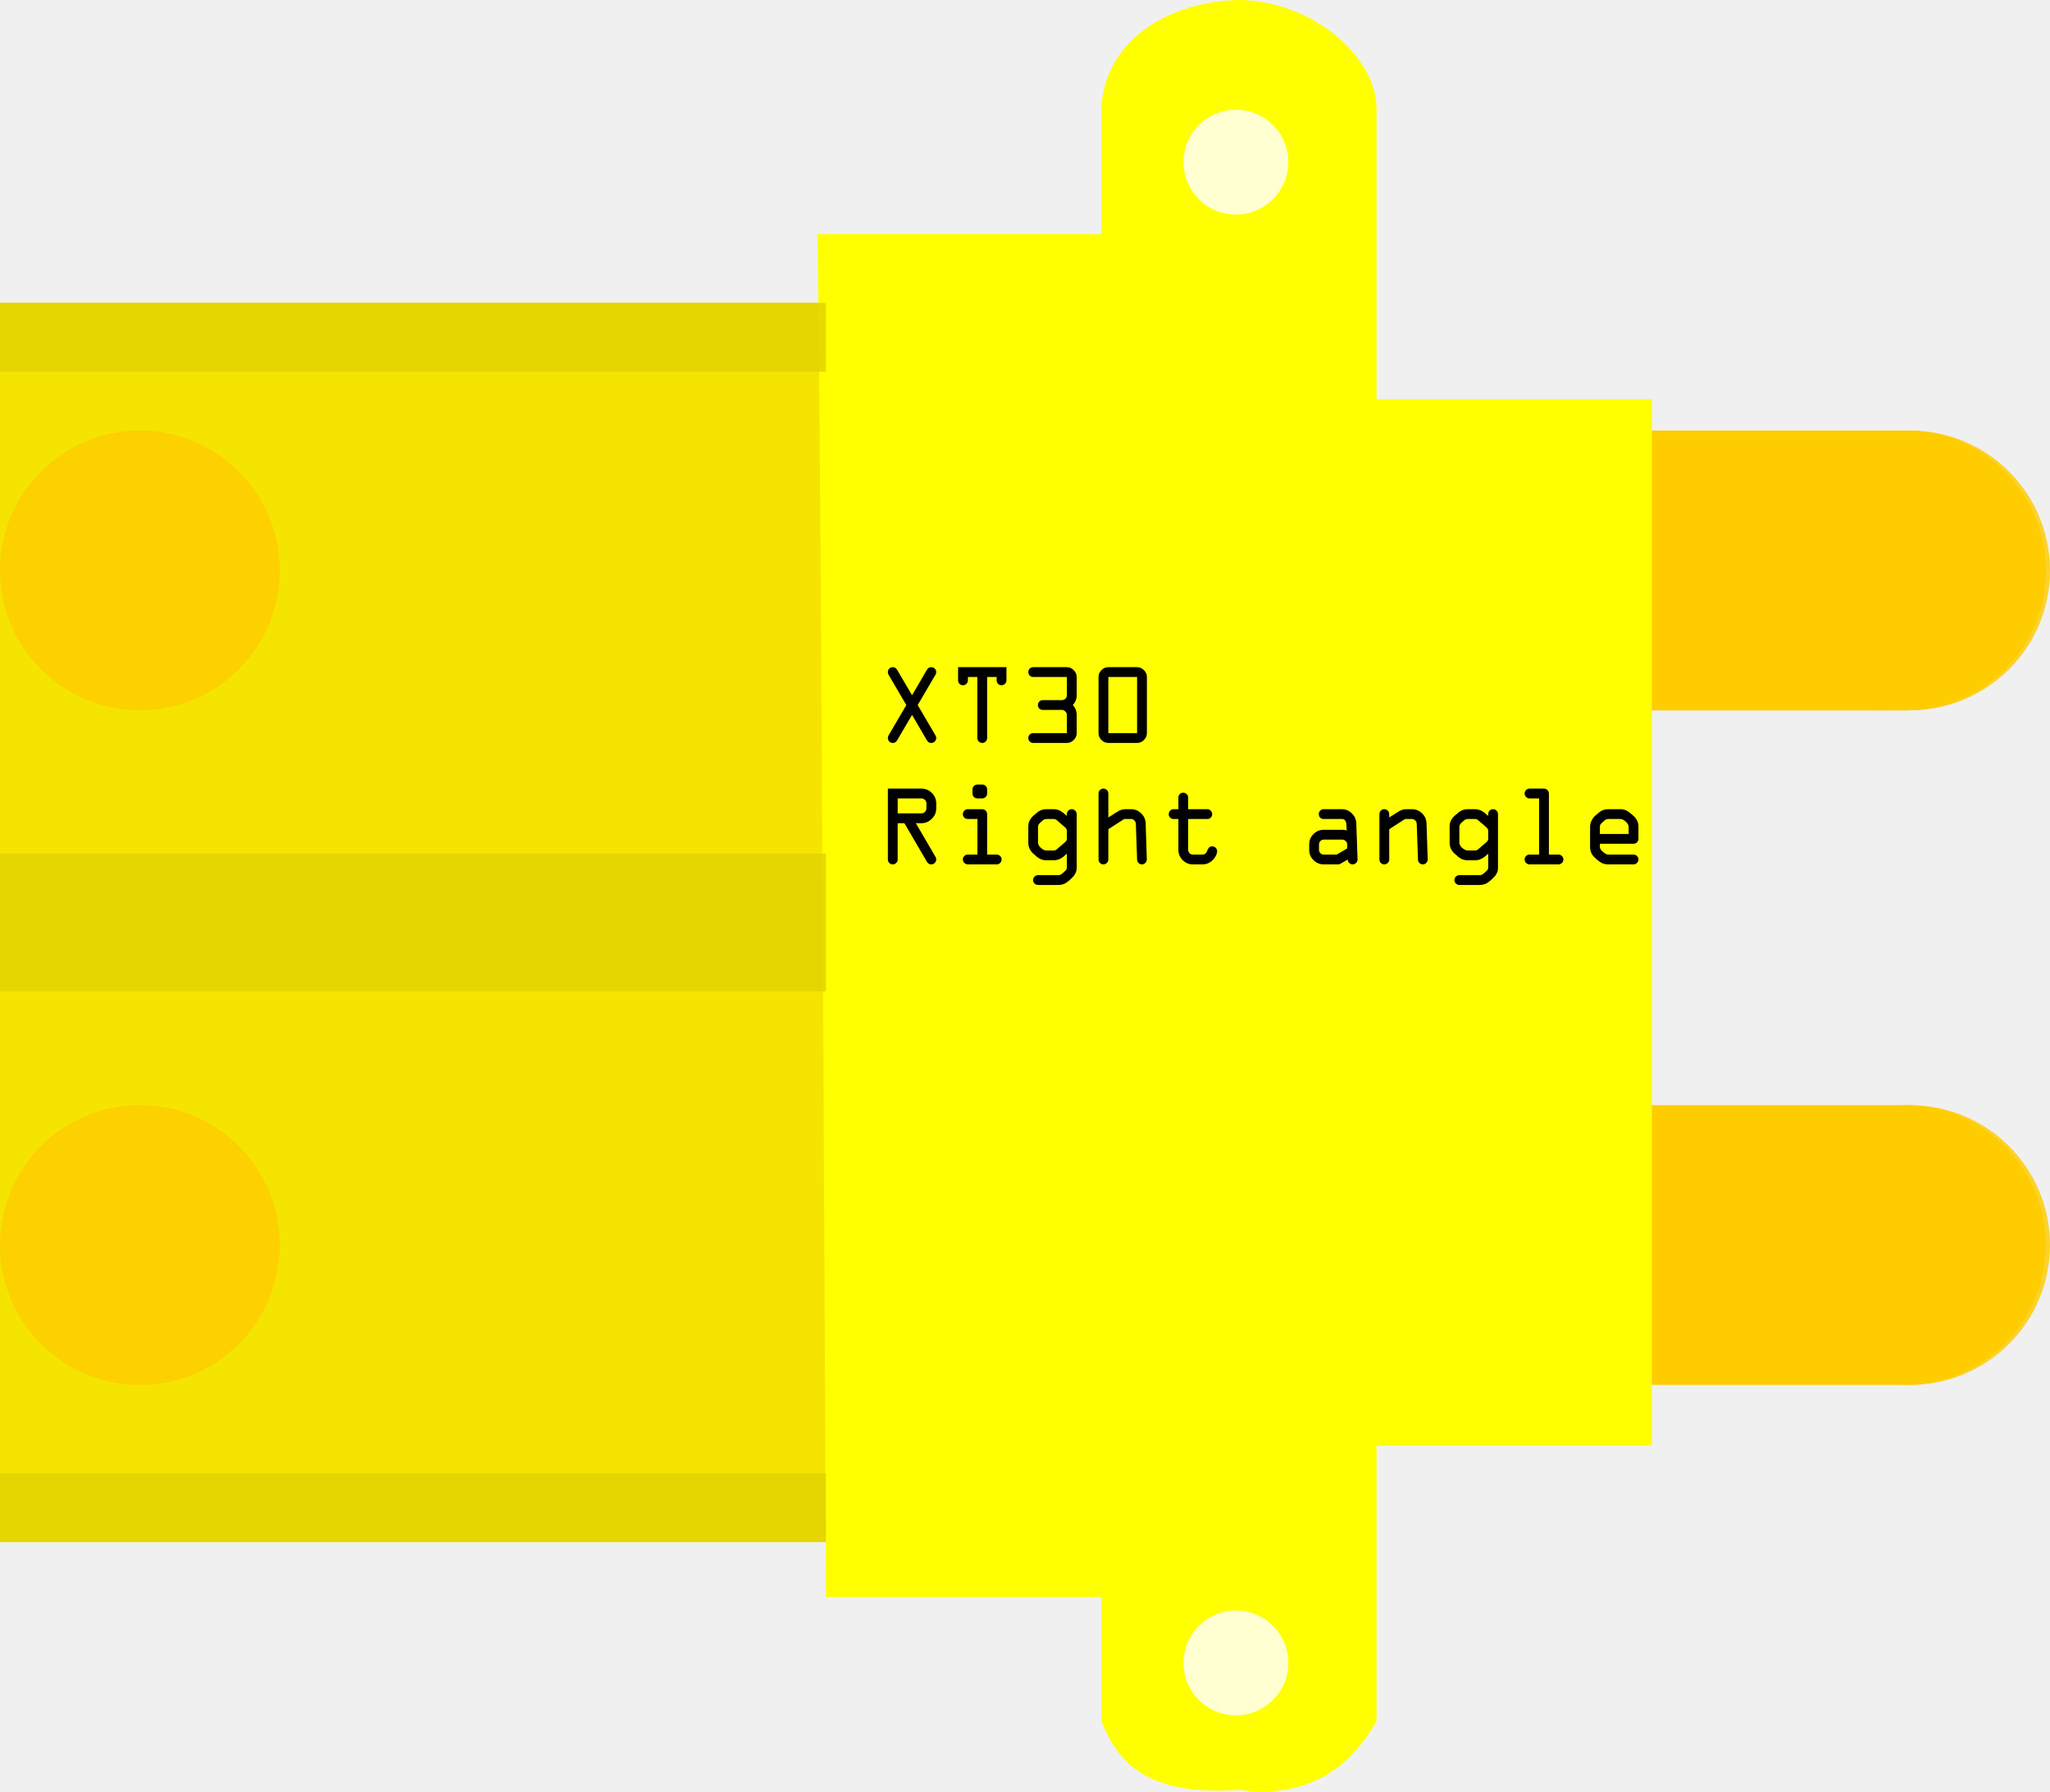
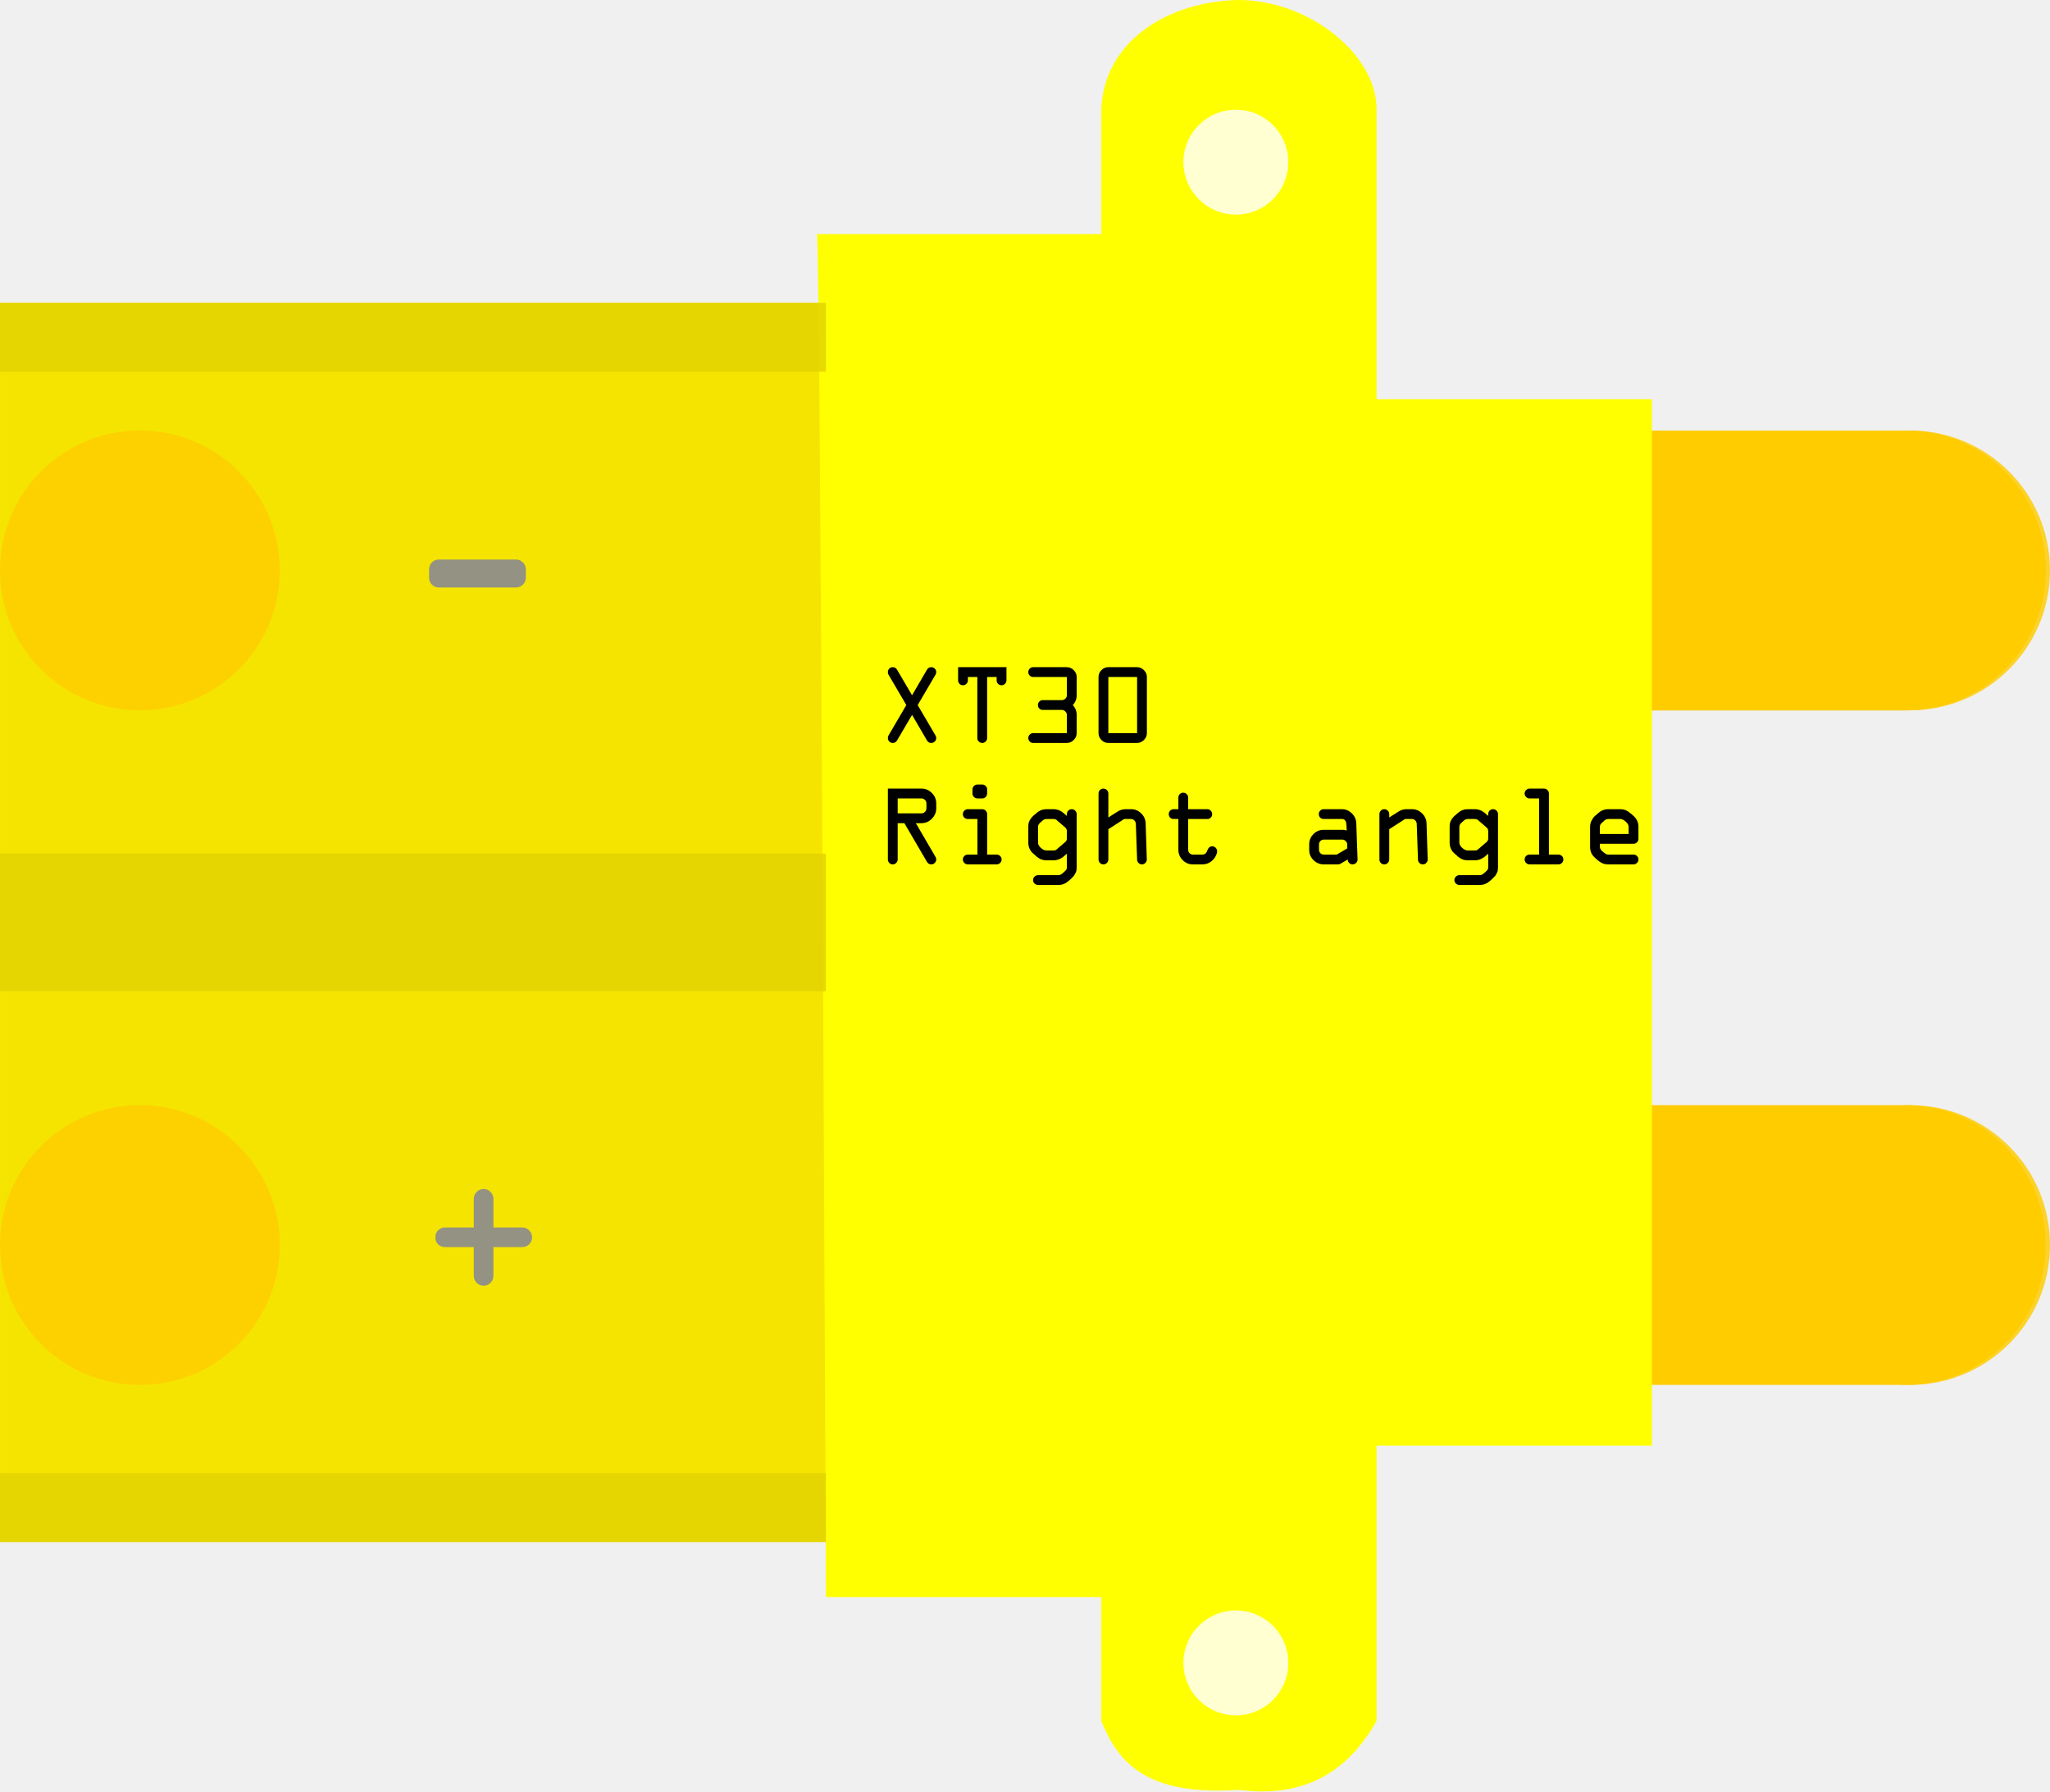
<svg xmlns="http://www.w3.org/2000/svg" id="svg2" y="0in" version="1.2" height="0.512in" width="0.586in" x="0in" viewBox="0 0 586.299 512.269" xml:space="preserve">
  <defs id="defs22" />
  <g id="breadboard">
    <rect id="rect2" width="236.22" height="354.331" x="0" y="86.614" fill="#f5e400" fill-opacity="1" stroke="#ffcc00" stroke-width="0" />
    <line y1="163.127" y2="163.127" x2="545.047" x1="464.467" id="line24" stroke-linejoin="round" stroke-linecap="round" stroke-width="80" stroke="#d4aa00" fill="#d4aa00" />
    <line y1="163.127" y2="163.127" x2="545.047" x1="464.467" id="line1" stroke-linejoin="round" stroke-linecap="round" stroke-width="80" stroke="#ffcc00" fill="none" />
    <line y1="356.024" y2="356.024" x2="545.045" x1="464.459" id="line2" stroke-linejoin="round" stroke-linecap="round" stroke-width="80" stroke="#ffcc00" fill="#d4aa00" />
    <path id="upper" d="m 314.961,31.496 c 0.652,-20.004 19.458,-31.18 39.37,-31.496 20.402,0.092 39.652,15.891 39.37,31.496 v 82.677 h 78.74 v 299.213 h -78.74 v 78.74 c -8.26,14.667 -20.841,22.132 -39.37,19.685 -26.761,1.831 -34.593,-7.987 -39.37,-19.685 v -35.433 h -78.74 c 0,0 -1.6,-392.551 -2.598,-389.764 h 81.339 z" fill="#ffff00" stroke-width="0" />
    <rect id="rect3" width="236.22" height="19.685" x="0" y="86.614" fill="#e1d100" fill-opacity="0.82" stroke="none" stroke-width="0" />
    <rect id="rect4" width="236.22" height="39.37" x="0" y="244.094" fill="#e1d100" fill-opacity="0.82" stroke="none" stroke-width="0" />
    <rect id="rect5" width="236.22" height="19.685" x="0" y="421.26" fill="#e1d100" fill-opacity="0.82" stroke="none" stroke-width="0" />
    <circle id="path5" cx="353.465" cy="46.368" r="15" fill="#ffffff" fill-opacity="0.82" stroke="none" stroke-width="7" />
    <circle id="circle5" cx="353.465" cy="475.512" r="15" fill="#ffffff" fill-opacity="0.82" stroke="none" stroke-width="7" />
    <circle id="connector0pin" cx="40" cy="163.11" r="40" fill="#ffcc00" fill-opacity="0.82" stroke="none" stroke-width="7" />
    <circle id="connector1pin" cx="40" cy="356.024" r="40" fill="#ffcc00" fill-opacity="0.82" stroke="none" stroke-width="7" />
    <circle id="connector3pin" cx="546.299" cy="356.024" r="40" fill="#ffcc00" fill-opacity="0.82" stroke="none" stroke-width="7" />
    <circle id="connector2pin" cx="546.299" cy="163.11" r="40" fill="#ffcc00" fill-opacity="0.82" stroke="none" stroke-width="7" />
  </g>
  <g id="text1" style="font-size:27.778px;font-family:OCRA;-inkscape-font-specification:OCRA;letter-spacing:0px;stroke:#ffbf00;stroke-width:0;stroke-linecap:square;stroke-miterlimit:4.7;paint-order:stroke fill markers" aria-label="XT30&#10;Right angle">
    <path d="m 253.931,211.034 q 0,-0.361 0.167,-0.694 l 5.111,-8.722 -5.111,-8.722 q -0.167,-0.333 -0.167,-0.722 0,-0.556 0.389,-0.972 0.417,-0.417 1,-0.417 0.806,0 1.222,0.694 l 4.306,7.333 4.278,-7.333 q 0.417,-0.694 1.222,-0.694 0.583,0 1,0.417 0.417,0.417 0.417,0.972 0,0.333 -0.194,0.722 l -5.111,8.722 5.111,8.722 q 0.194,0.389 0.194,0.694 0,0.583 -0.417,1 -0.417,0.417 -1,0.417 -0.806,0 -1.222,-0.694 l -4.278,-7.333 -4.306,7.333 q -0.417,0.694 -1.222,0.694 -0.583,0 -1,-0.417 -0.389,-0.417 -0.389,-1 z m 20.083,-16.5 v -3.75 h 13.833 v 3.75 q 0,0.583 -0.417,1 -0.417,0.417 -1,0.417 -0.583,0 -1,-0.417 -0.389,-0.417 -0.389,-1 v -0.944 h -2.722 v 17.444 q 0,0.583 -0.417,1 -0.417,0.417 -0.972,0.417 -0.583,0 -1,-0.417 -0.417,-0.417 -0.417,-1 v -17.444 h -2.694 v 0.944 q 0,0.583 -0.417,1 -0.417,0.417 -1,0.417 -0.583,0 -1,-0.417 -0.389,-0.417 -0.389,-1 z m 20.083,16.5 q 0,-0.556 0.389,-0.972 0.417,-0.417 1,-0.417 h 9.639 v -5.222 q 0,-0.556 -0.444,-0.972 -0.417,-0.444 -0.972,-0.444 h -5.472 q -0.583,0 -1,-0.389 -0.389,-0.417 -0.389,-1 0,-0.583 0.389,-1 0.417,-0.417 1,-0.417 h 5.472 q 0.583,0 1,-0.417 0.417,-0.417 0.417,-0.972 v -5.222 h -9.639 q -0.583,0 -1,-0.417 -0.389,-0.417 -0.389,-1 0,-0.556 0.389,-0.972 0.417,-0.417 1,-0.417 h 9.639 q 1.111,0 1.944,0.833 0.861,0.833 0.861,1.972 v 5.222 q 0,1.611 -1.111,2.806 1.111,1.194 1.111,2.806 v 5.222 q 0,1.139 -0.861,1.972 -0.833,0.833 -1.944,0.833 h -9.639 q -0.583,0 -1,-0.417 -0.389,-0.417 -0.389,-1 z m 20.083,-1.389 v -16.056 q 0,-1.139 0.833,-1.972 0.833,-0.833 1.972,-0.833 h 8.222 q 1.111,0 1.944,0.833 0.861,0.833 0.861,1.972 v 16.056 q 0,1.139 -0.861,1.972 -0.833,0.833 -1.944,0.833 h -8.222 q -1.139,0 -1.972,-0.833 -0.833,-0.833 -0.833,-1.972 z m 2.806,0 h 8.222 v -16.056 h -8.222 z" id="path1" />
    <path d="M 253.931,245.756 V 225.506 h 9.611 q 1.722,0 2.972,1.25 1.25,1.25 1.25,2.972 v 1.444 q 0,1.722 -1.278,2.972 -1.25,1.25 -2.944,1.25 h -1.611 l 5.639,9.667 q 0.194,0.389 0.194,0.694 0,0.583 -0.417,1 -0.417,0.417 -1,0.417 -0.806,0 -1.222,-0.694 l -6.472,-11.083 h -1.917 v 10.361 q 0,0.583 -0.417,1 -0.417,0.417 -1,0.417 -0.583,0 -1,-0.417 -0.389,-0.417 -0.389,-1 z m 2.806,-13.167 h 6.806 q 0.556,0 0.972,-0.417 0.444,-0.444 0.444,-1 v -1.444 q 0,-0.583 -0.444,-1 -0.417,-0.417 -0.972,-0.417 h -6.806 z m 18.639,13.167 q 0,-0.556 0.417,-0.972 0.417,-0.417 1,-0.417 h 2.75 v -10.167 h -2.75 q -0.583,0 -1,-0.389 -0.417,-0.417 -0.417,-1 0,-0.583 0.417,-1 0.417,-0.417 1,-0.417 h 4.139 q 0.556,0 0.972,0.417 0.417,0.417 0.417,1 v 11.556 h 2.722 q 0.583,0 1,0.417 0.417,0.417 0.417,0.972 0,0.583 -0.417,1 -0.417,0.417 -1,0.417 h -8.25 q -0.583,0 -1,-0.417 -0.417,-0.417 -0.417,-1 z m 2.75,-18.861 v -1.167 q 0,-0.583 0.417,-0.972 0.417,-0.417 1,-0.417 h 1.389 q 0.556,0 0.972,0.417 0.417,0.389 0.417,0.972 v 1.167 q 0,0.583 -0.417,1 -0.417,0.417 -0.972,0.417 h -1.389 q -0.583,0 -1,-0.417 -0.417,-0.417 -0.417,-1 z m 15.972,14.056 v -4.528 q 0,-0.306 0.028,-0.611 0.056,-0.306 0.083,-0.528 0.056,-0.222 0.194,-0.5 0.167,-0.278 0.222,-0.417 0.056,-0.139 0.278,-0.389 0.222,-0.278 0.278,-0.361 0.056,-0.083 0.333,-0.333 0.306,-0.25 0.333,-0.278 0.056,-0.056 0.361,-0.306 0.333,-0.278 0.361,-0.306 1.139,-1 2.694,-1 h 2.083 q 0.444,0 0.861,0.111 0.417,0.083 0.667,0.194 0.278,0.083 0.694,0.361 0.417,0.278 0.528,0.361 0.111,0.083 0.528,0.472 0.444,0.389 0.5,0.417 v -0.5 q 0,-0.583 0.389,-1 0.417,-0.417 1,-0.417 0.583,0 1,0.417 0.417,0.417 0.417,1 v 15.222 q 0,0.444 -0.056,0.806 -0.056,0.389 -0.25,0.75 -0.194,0.361 -0.306,0.556 -0.083,0.222 -0.444,0.583 -0.361,0.361 -0.444,0.444 -0.056,0.083 -0.528,0.5 l -0.472,0.389 q -1.139,1 -2.694,1 h -5.861 q -0.583,0 -1,-0.417 -0.417,-0.389 -0.417,-0.972 0,-0.583 0.417,-1 0.417,-0.417 1,-0.417 h 5.861 q 0.389,0 0.694,-0.194 0.333,-0.194 0.722,-0.556 0.389,-0.361 0.472,-0.444 0.5,-0.389 0.5,-1.028 v -3.917 q -0.639,0.583 -1.056,0.917 -0.417,0.333 -1.167,0.667 -0.75,0.306 -1.556,0.306 h -2.083 q -0.417,0 -0.861,-0.083 -0.417,-0.111 -0.667,-0.194 -0.25,-0.083 -0.667,-0.361 -0.417,-0.306 -0.528,-0.361 -0.083,-0.083 -0.528,-0.5 l -0.472,-0.389 q -1.444,-1.25 -1.444,-3.167 z m 2.778,0 q 0,0.75 0.806,1.5 0.833,0.75 1.583,0.75 h 2.083 q 0.556,0 0.889,-0.333 l 2.389,-2.056 q 0.5,-0.389 0.5,-1.028 v -2.167 q 0,-0.583 -0.5,-1.028 l -2.389,-2.056 q -0.333,-0.333 -0.889,-0.333 h -2.083 q -0.417,0 -0.75,0.194 -0.306,0.194 -0.639,0.528 -0.333,0.333 -0.5,0.444 -0.5,0.5 -0.5,1.056 z m 17.306,4.806 v -18.861 q 0,-0.556 0.389,-0.972 0.417,-0.417 1,-0.417 0.583,0 1,0.417 0.417,0.417 0.417,0.972 v 6.861 l 2.667,-1.694 q 1.056,-0.667 2.25,-0.667 h 1.583 q 1.694,0 2.889,1.194 1.222,1.167 1.278,2.833 l 0.333,10.333 q 0,0.583 -0.417,1 -0.389,0.417 -0.972,0.417 -0.556,0 -0.972,-0.389 -0.417,-0.417 -0.417,-0.972 l -0.361,-10.306 q -0.056,-0.528 -0.444,-0.917 -0.361,-0.389 -0.917,-0.389 h -1.972 l -4.528,2.917 v 8.639 q 0,0.583 -0.417,1 -0.417,0.417 -1,0.417 -0.583,0 -1,-0.417 -0.389,-0.417 -0.389,-1 z m 20.472,-11.944 q -0.389,-0.417 -0.389,-1 0,-0.583 0.389,-1 0.417,-0.417 1,-0.417 h 1.361 v -3.306 q 0,-0.583 0.389,-1 0.417,-0.417 1,-0.417 0.583,0 1,0.417 0.417,0.417 0.417,1 v 3.306 h 5.472 q 0.583,0 0.972,0.417 0.417,0.417 0.417,1 0,0.583 -0.417,1 -0.389,0.389 -0.972,0.389 h -5.472 v 8.806 q 0,0.556 0.389,0.972 0.389,0.389 0.944,0.389 h 2.778 q 0.556,0 0.889,-0.361 0.361,-0.389 0.472,-0.806 0.139,-0.444 0.472,-0.806 0.361,-0.389 0.917,-0.389 0.583,0 1,0.417 0.417,0.417 0.417,1 v 0.222 q -0.278,1.444 -1.472,2.5 -1.167,1.028 -2.694,1.028 h -2.778 q -1.694,0 -2.917,-1.222 -1.222,-1.25 -1.222,-2.944 v -8.806 h -1.361 q -0.583,0 -1,-0.389 z m 39.778,9.194 v -1.556 q 0,-1.722 1.222,-2.944 1.222,-1.222 2.917,-1.222 h 5.361 q 0.667,0 1.222,0.194 0,-0.194 -0.028,-0.639 0,-0.472 -0.028,-0.667 0,-0.222 -0.056,-0.611 -0.028,-0.389 -0.111,-0.556 -0.083,-0.194 -0.25,-0.417 -0.139,-0.222 -0.389,-0.306 -0.222,-0.083 -0.556,-0.083 h -5.167 q -0.583,0 -1,-0.389 -0.389,-0.417 -0.389,-1 0,-0.583 0.389,-1 0.417,-0.417 1,-0.417 h 5.167 q 1.694,0 2.889,1.194 1.222,1.167 1.278,2.833 l 0.361,10.361 q 0,0.583 -0.444,1 -0.417,0.389 -1,0.389 -0.556,0 -0.972,-0.417 -0.389,-0.417 -0.389,-0.972 l -2.056,1.194 q -0.278,0.194 -0.694,0.194 h -4.139 q -1.694,0 -2.917,-1.222 -1.222,-1.222 -1.222,-2.944 z m 2.806,0 q 0,0.556 0.389,0.972 0.389,0.389 0.944,0.389 h 3.75 l 2.972,-1.75 v -1.222 q 0,-0.5 -0.444,-0.889 -0.417,-0.417 -0.917,-0.417 h -5.361 q -0.528,0 -0.944,0.417 -0.389,0.389 -0.389,0.944 z m 17.278,2.75 v -12.944 q 0,-0.583 0.389,-1 0.417,-0.417 1,-0.417 0.583,0 1,0.417 0.417,0.417 0.417,1 v 0.944 l 2.667,-1.694 q 1.056,-0.667 2.25,-0.667 h 1.583 q 1.694,0 2.889,1.194 1.222,1.167 1.278,2.833 l 0.333,10.333 q 0,0.583 -0.417,1 -0.389,0.417 -0.972,0.417 -0.556,0 -0.972,-0.389 -0.417,-0.417 -0.417,-0.972 l -0.361,-10.306 q -0.056,-0.528 -0.444,-0.917 -0.361,-0.389 -0.917,-0.389 h -1.972 l -4.528,2.917 v 8.639 q 0,0.583 -0.417,1 -0.417,0.417 -1,0.417 -0.583,0 -1,-0.417 -0.389,-0.417 -0.389,-1 z m 20.083,-4.806 v -4.528 q 0,-0.306 0.028,-0.611 0.056,-0.306 0.083,-0.528 0.056,-0.222 0.194,-0.5 0.167,-0.278 0.222,-0.417 0.056,-0.139 0.278,-0.389 0.222,-0.278 0.278,-0.361 0.056,-0.083 0.333,-0.333 0.306,-0.25 0.333,-0.278 0.056,-0.056 0.361,-0.306 0.333,-0.278 0.361,-0.306 1.139,-1 2.694,-1 h 2.083 q 0.444,0 0.861,0.111 0.417,0.083 0.667,0.194 0.278,0.083 0.694,0.361 0.417,0.278 0.528,0.361 0.111,0.083 0.528,0.472 0.444,0.389 0.5,0.417 v -0.5 q 0,-0.583 0.389,-1 0.417,-0.417 1,-0.417 0.583,0 1,0.417 0.417,0.417 0.417,1 v 15.222 q 0,0.444 -0.056,0.806 -0.056,0.389 -0.25,0.75 -0.194,0.361 -0.306,0.556 -0.083,0.222 -0.444,0.583 -0.361,0.361 -0.444,0.444 -0.056,0.083 -0.528,0.5 l -0.472,0.389 q -1.139,1 -2.694,1 h -5.861 q -0.583,0 -1,-0.417 -0.417,-0.389 -0.417,-0.972 0,-0.583 0.417,-1 0.417,-0.417 1,-0.417 h 5.861 q 0.389,0 0.694,-0.194 0.333,-0.194 0.722,-0.556 0.389,-0.361 0.472,-0.444 0.5,-0.389 0.5,-1.028 v -3.917 q -0.639,0.583 -1.056,0.917 -0.417,0.333 -1.167,0.667 -0.75,0.306 -1.556,0.306 h -2.083 q -0.417,0 -0.861,-0.083 -0.417,-0.111 -0.667,-0.194 -0.25,-0.083 -0.667,-0.361 -0.417,-0.306 -0.528,-0.361 -0.083,-0.083 -0.528,-0.5 l -0.472,-0.389 q -1.444,-1.25 -1.444,-3.167 z m 2.778,0 q 0,0.75 0.806,1.5 0.833,0.75 1.583,0.75 h 2.083 q 0.556,0 0.889,-0.333 l 2.389,-2.056 q 0.5,-0.389 0.5,-1.028 v -2.167 q 0,-0.583 -0.5,-1.028 l -2.389,-2.056 q -0.333,-0.333 -0.889,-0.333 h -2.083 q -0.417,0 -0.75,0.194 -0.306,0.194 -0.639,0.528 -0.333,0.333 -0.5,0.444 -0.5,0.5 -0.5,1.056 z m 18.667,4.806 q 0,-0.556 0.417,-0.972 0.417,-0.417 1,-0.417 h 2.722 v -16.056 h -2.722 q -0.583,0 -1,-0.417 -0.417,-0.417 -0.417,-1 0,-0.556 0.417,-0.972 0.417,-0.417 1,-0.417 h 4.139 q 0.556,0 0.972,0.417 0.417,0.417 0.417,0.972 v 17.472 h 2.722 q 0.583,0 1,0.417 0.417,0.417 0.417,0.972 0,0.583 -0.417,1 -0.417,0.417 -1,0.417 h -8.25 q -0.583,0 -1,-0.417 -0.417,-0.417 -0.417,-1 z m 18.722,-3.611 v -5.722 q 0,-0.972 0.444,-1.806 0.444,-0.833 0.806,-1.167 0.361,-0.333 1.222,-1.056 1.139,-1 2.694,-1 h 3.472 q 0.278,0 0.528,0.028 0.278,0.028 0.556,0.111 0.278,0.083 0.444,0.139 0.167,0.056 0.444,0.222 0.278,0.167 0.361,0.222 0.111,0.056 0.389,0.306 0.278,0.222 0.333,0.25 0.056,0.028 0.361,0.306 l 0.306,0.278 q 1.472,1.278 1.472,3.167 v 3.444 q 0,0.583 -0.417,1 -0.417,0.417 -1,0.417 h -9.611 v 0.861 q 0,0.333 0.167,0.639 0.167,0.306 0.333,0.472 0.194,0.167 0.528,0.444 0.333,0.25 0.444,0.333 0.417,0.333 0.889,0.333 h 7.25 q 0.583,0 1,0.417 0.417,0.417 0.417,0.972 0,0.583 -0.417,1 -0.417,0.417 -1,0.417 h -7.25 q -0.306,0 -0.583,-0.028 -0.25,-0.028 -0.528,-0.111 -0.25,-0.083 -0.444,-0.139 -0.194,-0.083 -0.444,-0.222 -0.222,-0.139 -0.361,-0.222 -0.139,-0.083 -0.389,-0.278 -0.222,-0.194 -0.306,-0.25 -0.083,-0.083 -0.361,-0.306 -0.25,-0.25 -0.306,-0.306 -1.444,-1.194 -1.444,-3.167 z m 2.806,-3.667 h 8.222 v -2.056 q 0,-0.722 -0.833,-1.472 -0.833,-0.75 -1.556,-0.75 h -3.472 q -0.389,0 -0.694,0.167 -0.306,0.167 -0.722,0.583 -0.417,0.417 -0.472,0.444 -0.472,0.389 -0.472,1.028 z" id="path2" />
  </g>
+   <path style="font-size:55.556px;line-height:1.15;font-family:OCRA;-inkscape-font-specification:OCRA;letter-spacing:0px;fill:#8c8c8c;fill-opacity:0.933;stroke:#ffbf00;stroke-width:0;stroke-linecap:square;stroke-miterlimit:4.7;paint-order:stroke fill markers" d="m 122.724,165.167 v -2.333 q 0,-1.167 0.778,-2 0.833,-0.833 2,-0.833 h 22.056 q 1.167,0 2,0.833 0.833,0.833 0.833,2 v 2.333 q 0,1.167 -0.833,2 -0.833,0.833 -2,0.833 h -22.056 q -1.167,0 -2,-0.833 -0.778,-0.833 -0.778,-2 z" id="text3" aria-label="-" />
+   <path d="m 125.28,355.833 q -0.778,-0.833 -0.778,-2 0,-1.167 0.778,-2 0.833,-0.833 2,-0.833 h 8.222 v -8.222 q 0,-1.111 0.833,-1.944 0.833,-0.833 2,-0.833 1.111,0 1.944,0.833 0.833,0.833 0.833,1.944 v 8.222 h 8.222 q 1.167,0 2,0.833 0.833,0.833 0.833,2 0,1.167 -0.833,2 -0.833,0.778 -2,0.778 h -8.222 v 8.222 q 0,1.167 -0.833,2 -0.833,0.833 -1.944,0.833 -1.167,0 -2,-0.833 -0.833,-0.833 -0.833,-2 v -8.222 H 127.28 q -1.167,0 -2,-0.778 z" id="text4" style="font-size:55.556px;line-height:1.15;font-family:OCRA;-inkscape-font-specification:OCRA;letter-spacing:0px;fill:#8c8c8c;fill-opacity:0.933;stroke:#ffbf00;stroke-width:0;stroke-linecap:square;stroke-miterlimit:4.7;paint-order:stroke fill markers" aria-label="+" />
</svg>
